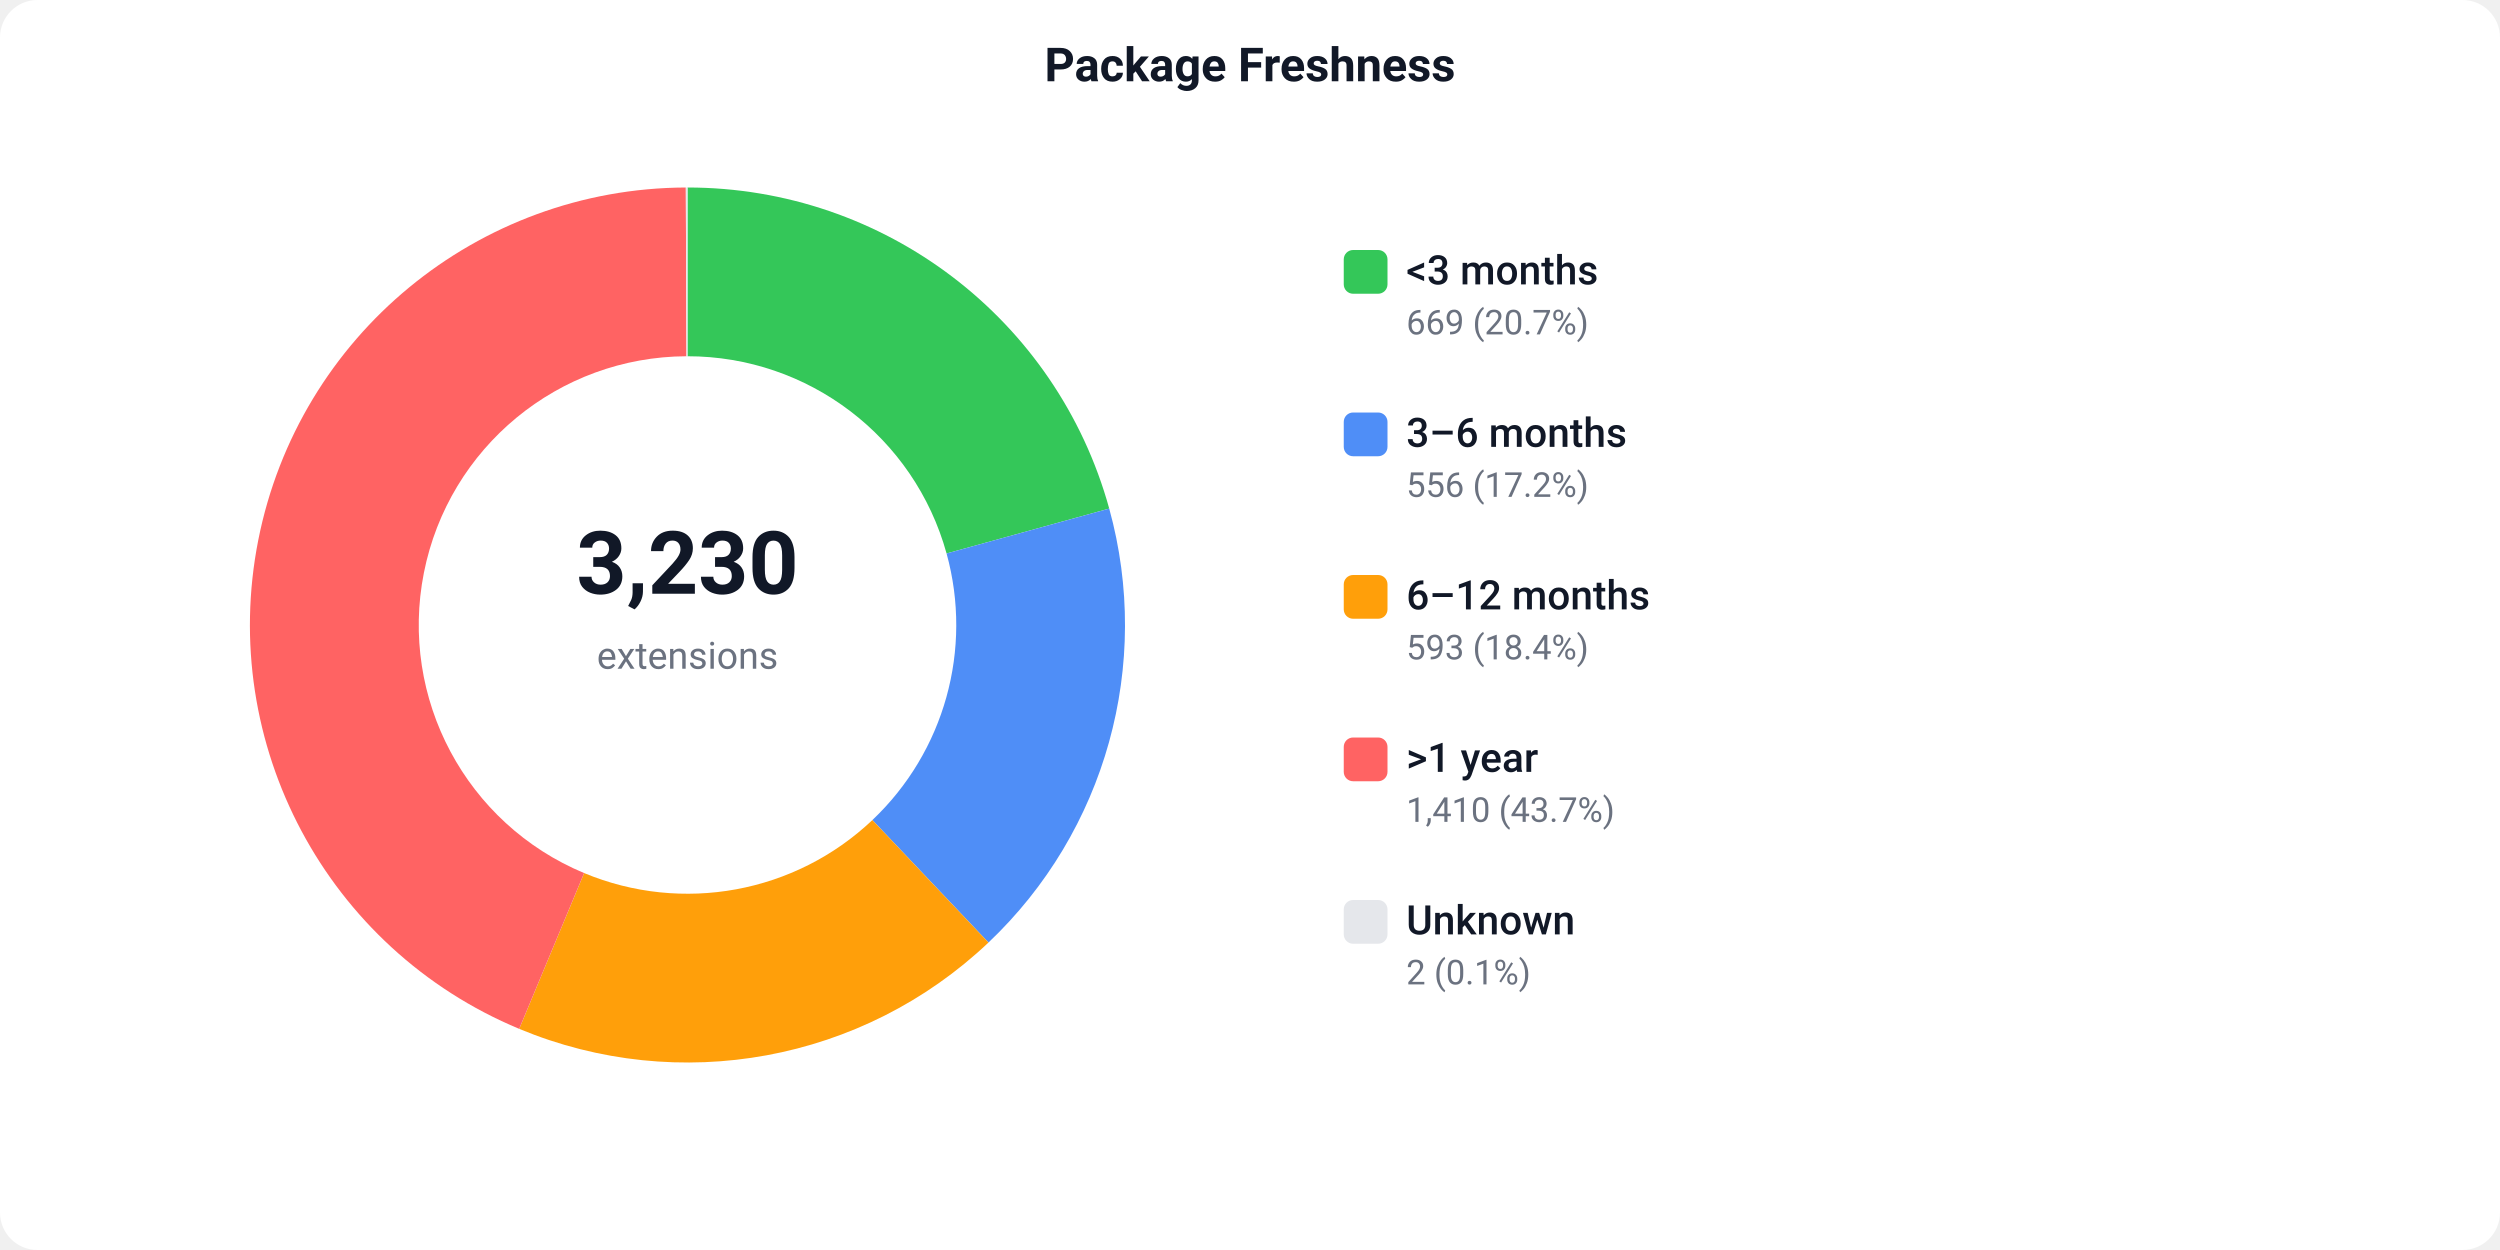
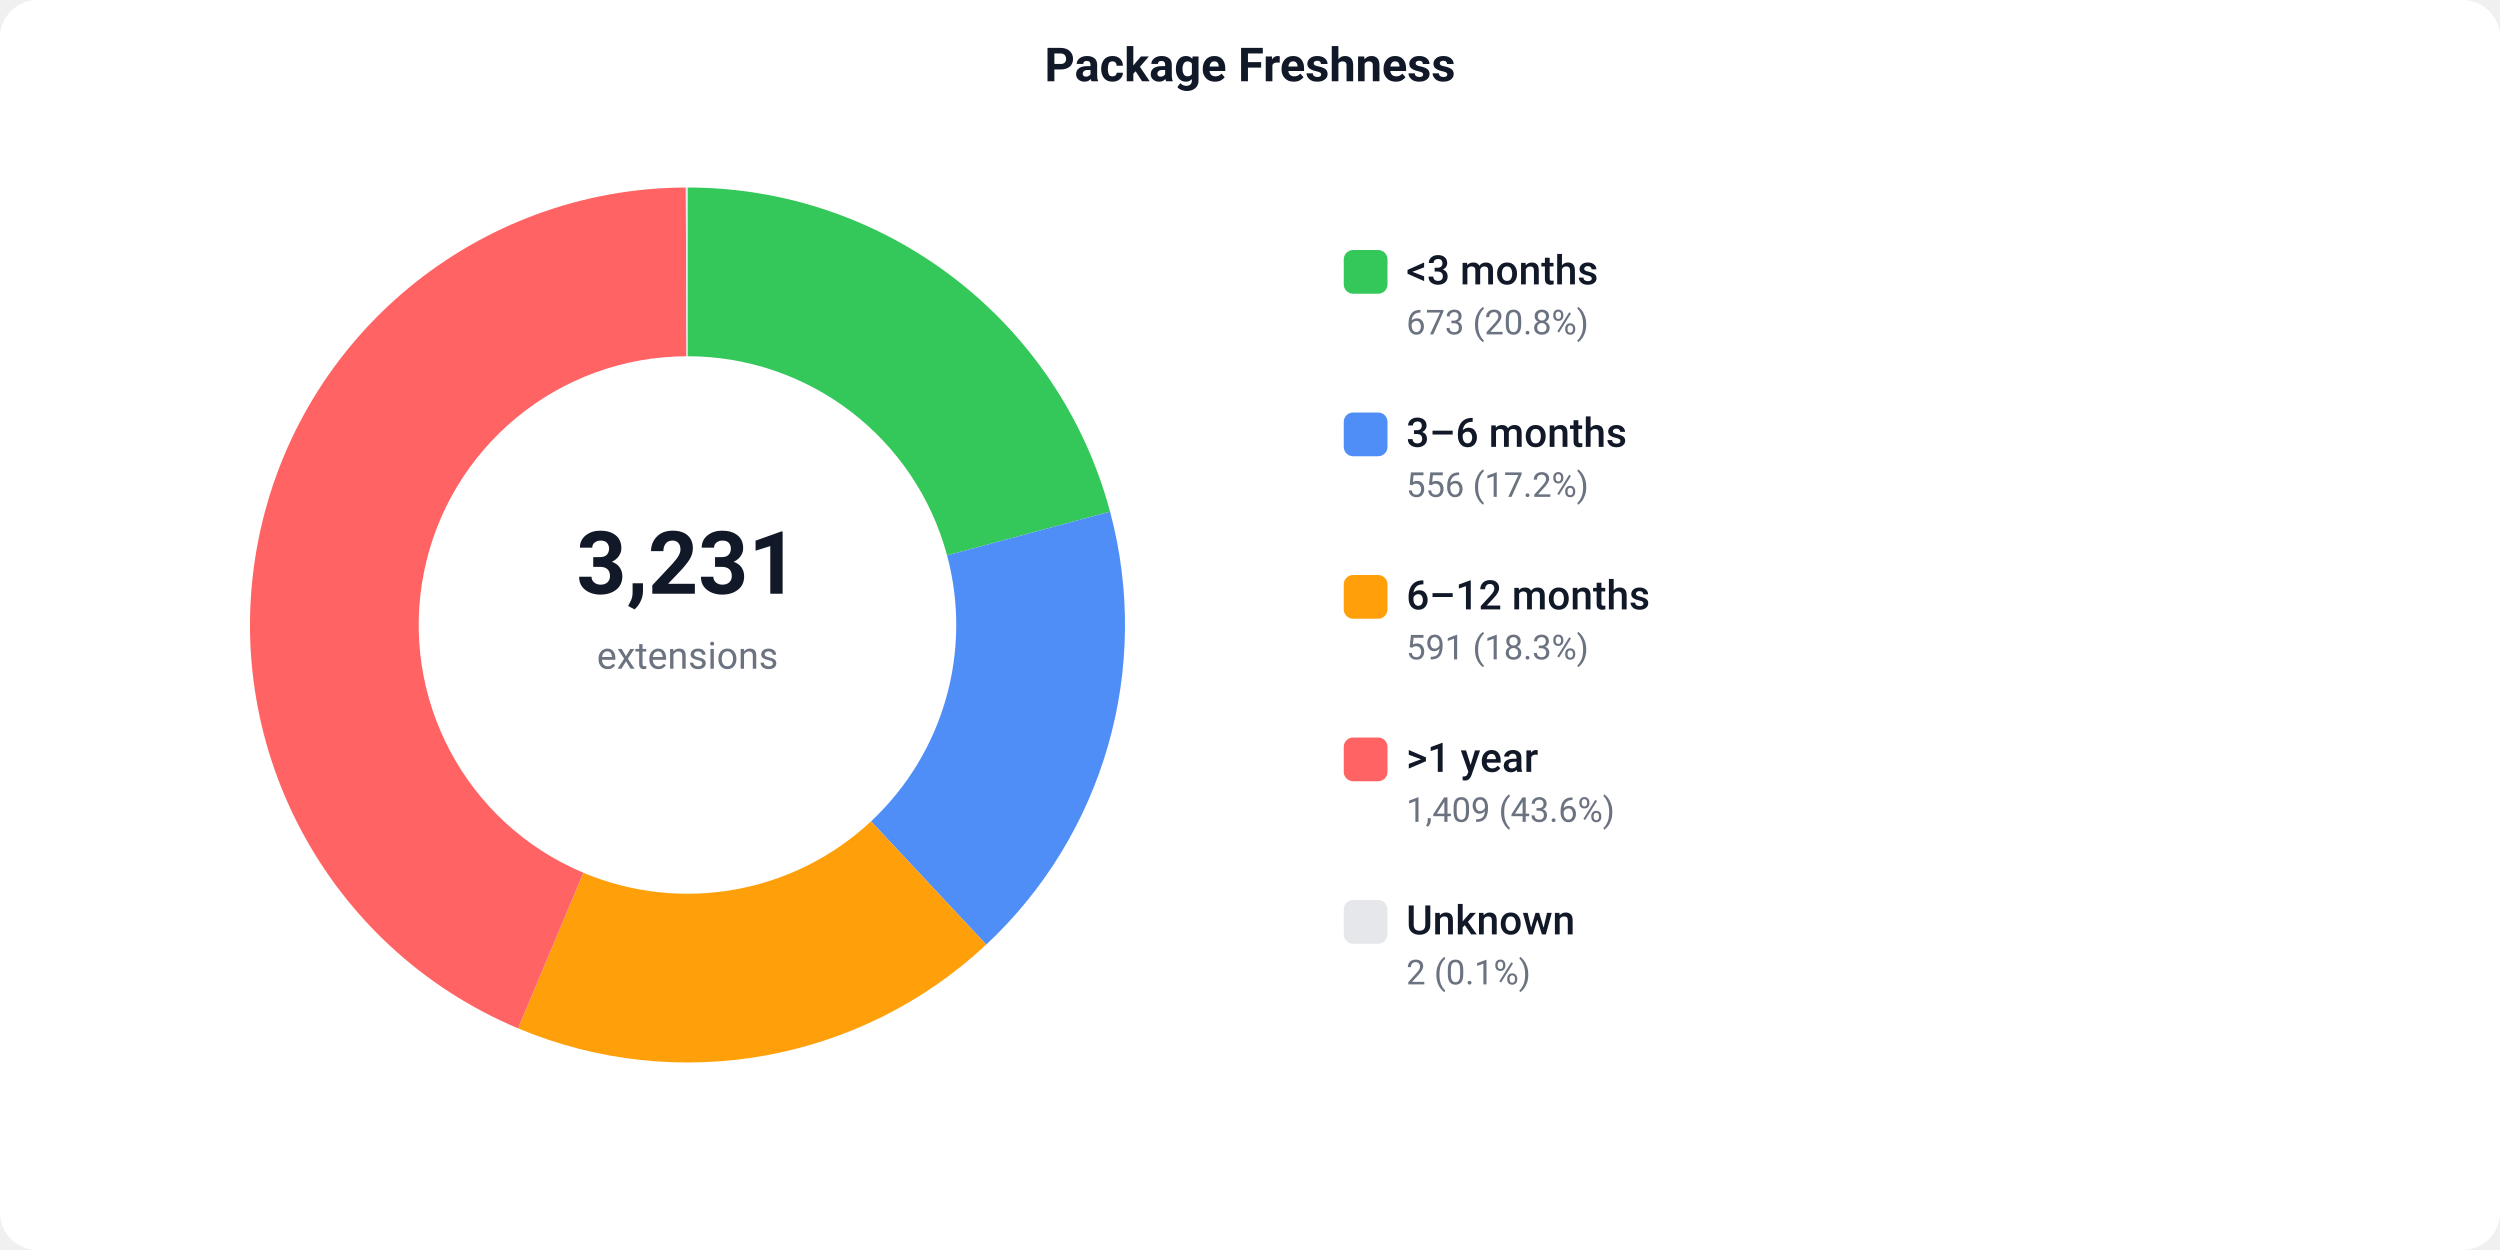
<svg xmlns="http://www.w3.org/2000/svg" width="800" height="400" viewBox="0 0 800 400">
  <defs>
    <style>text { font-family: -apple-system, BlinkMacSystemFont, 'Segoe UI', Roboto, sans-serif; }</style>
  </defs>
  <rect width="800" height="400" fill="#ffffff" rx="12" />
  <text x="400" y="26" text-anchor="middle" font-size="15" font-weight="600" fill="#111827">Package Freshness</text>
-   <path d="M 220.00 60.00 A 140 140 0 0 1 354.95 162.74 L 302.90 177.11 A 86 86 0 0 0 220.00 114.00 Z" fill="#34C759" />
-   <path d="M 354.95 162.74 A 140 140 0 0 1 316.31 301.61 L 279.16 262.42 A 86 86 0 0 0 302.90 177.11 Z" fill="#4F8EF7" />
-   <path d="M 316.31 301.61 A 140 140 0 0 1 166.14 329.23 L 186.92 279.38 A 86 86 0 0 0 279.16 262.42 Z" fill="#FF9F0A" />
-   <path d="M 166.14 329.23 A 140 140 0 0 1 219.46 60.00 L 219.67 114.00 A 86 86 0 0 0 186.92 279.38 Z" fill="#FF6363" />
+   <path d="M 220.00 60.00 A 140 140 0 0 1 355.22 163.73 L 303.06 177.72 A 86 86 0 0 0 220.00 114.00 Z" fill="#34C759" />
+   <path d="M 355.22 163.73 A 140 140 0 0 1 315.59 302.28 L 278.72 262.83 A 86 86 0 0 0 303.06 177.72 Z" fill="#4F8EF7" />
+   <path d="M 315.59 302.28 A 140 140 0 0 1 165.78 329.07 L 186.69 279.29 A 86 86 0 0 0 278.72 262.83 Z" fill="#FF9F0A" />
+   <path d="M 165.78 329.07 A 140 140 0 0 1 219.46 60.00 L 219.67 114.00 A 86 86 0 0 0 186.69 279.29 Z" fill="#FF6363" />
  <path d="M 219.46 60.00 A 140 140 0 0 1 220.00 60.00 L 220.00 114.00 A 86 86 0 0 0 219.67 114.00 Z" fill="#e5e7eb" />
-   <text x="220" y="190" text-anchor="middle" font-size="28" font-weight="700" fill="#111827">3,230</text>
+   <text x="220" y="190" text-anchor="middle" font-size="28" font-weight="700" fill="#111827">3,231</text>
  <text x="220" y="214" text-anchor="middle" font-size="12" fill="#6b7280">extensions</text>
  <rect x="430" y="80" width="14" height="14" fill="#34C759" rx="3" />
  <text x="450" y="91" font-size="13" font-weight="500" fill="#111827">&lt;3 months</text>
-   <text x="450" y="107" font-size="11" fill="#6b7280">669 (20.7%)</text>
+   <text x="450" y="107" font-size="11" fill="#6b7280">673 (20.8%)</text>
  <rect x="430" y="132" width="14" height="14" fill="#4F8EF7" rx="3" />
  <text x="450" y="143" font-size="13" font-weight="500" fill="#111827">3–6 months</text>
  <text x="450" y="159" font-size="11" fill="#6b7280">556 (17.2%)</text>
  <rect x="430" y="184" width="14" height="14" fill="#FF9F0A" rx="3" />
  <text x="450" y="195" font-size="13" font-weight="500" fill="#111827">6–12 months</text>
-   <text x="450" y="211" font-size="11" fill="#6b7280">593 (18.4%)</text>
+   <text x="450" y="211" font-size="11" fill="#6b7280">591 (18.3%)</text>
  <rect x="430" y="236" width="14" height="14" fill="#FF6363" rx="3" />
  <text x="450" y="247" font-size="13" font-weight="500" fill="#111827">&gt;1 year</text>
-   <text x="450" y="263" font-size="11" fill="#6b7280">1,410 (43.7%)</text>
+   <text x="450" y="263" font-size="11" fill="#6b7280">1,409 (43.6%)</text>
  <rect x="430" y="288" width="14" height="14" fill="#e5e7eb" rx="3" />
  <text x="450" y="299" font-size="13" font-weight="500" fill="#111827">Unknown</text>
  <text x="450" y="315" font-size="11" fill="#6b7280">2 (0.1%)</text>
</svg>
